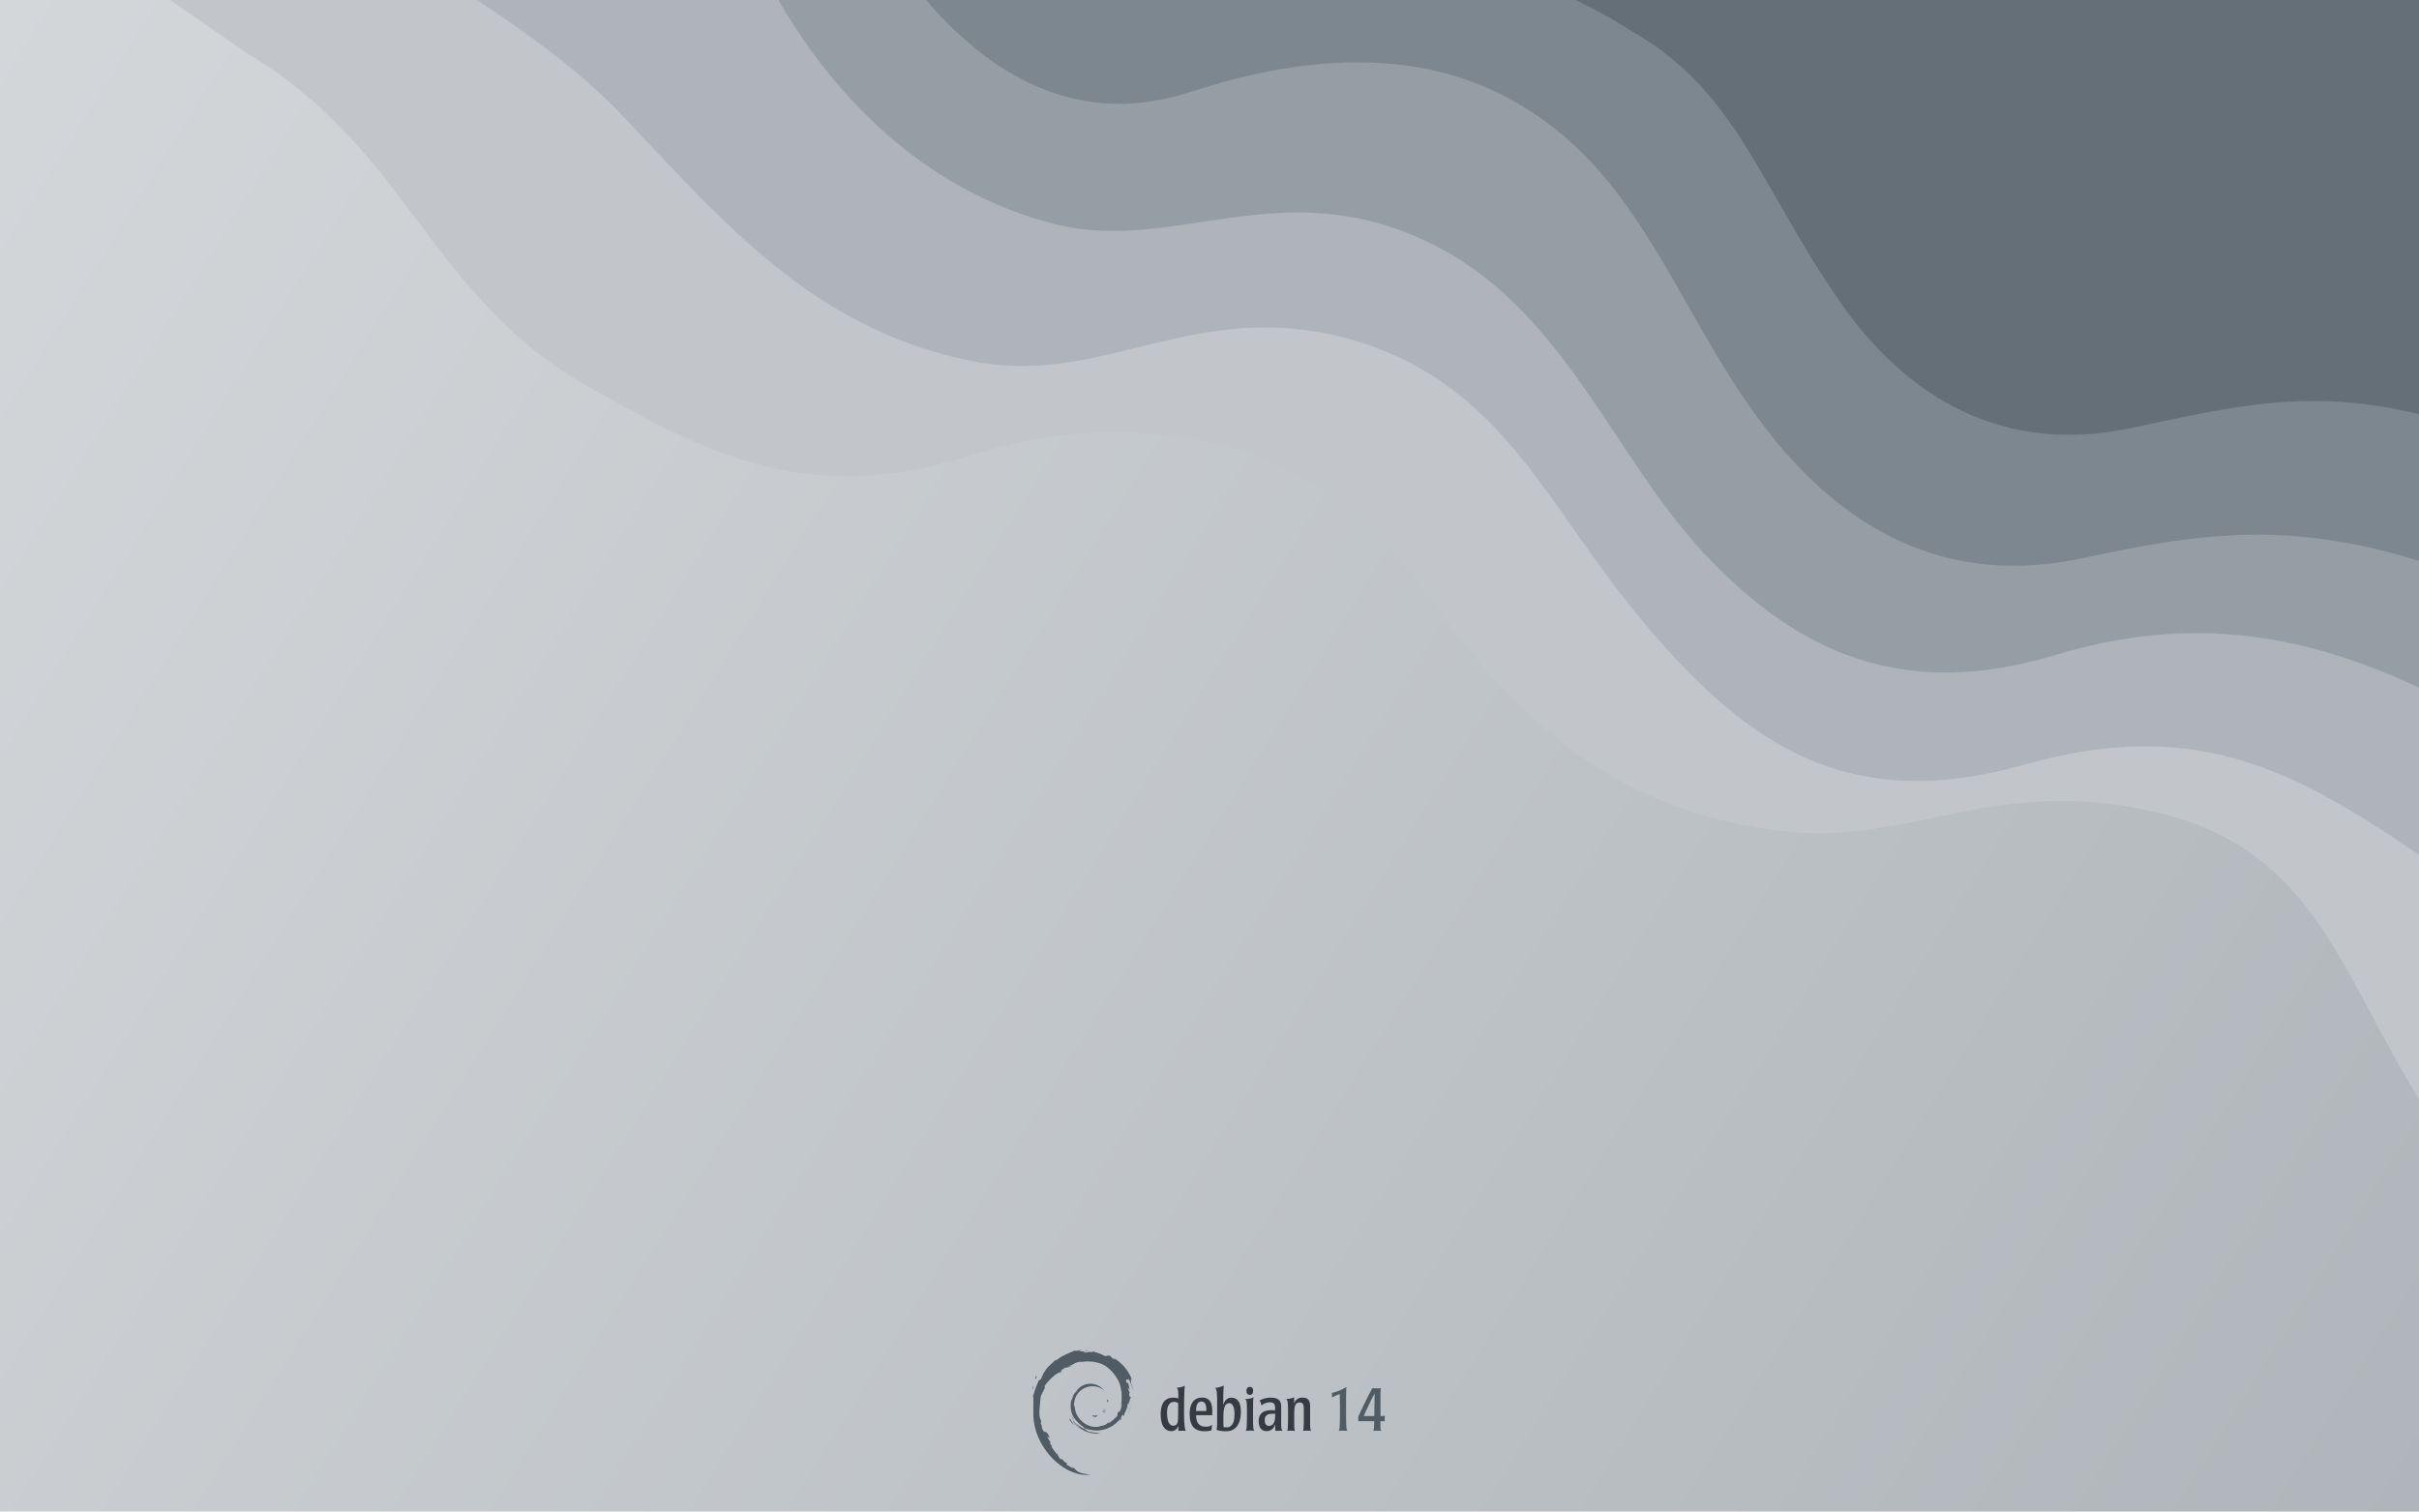
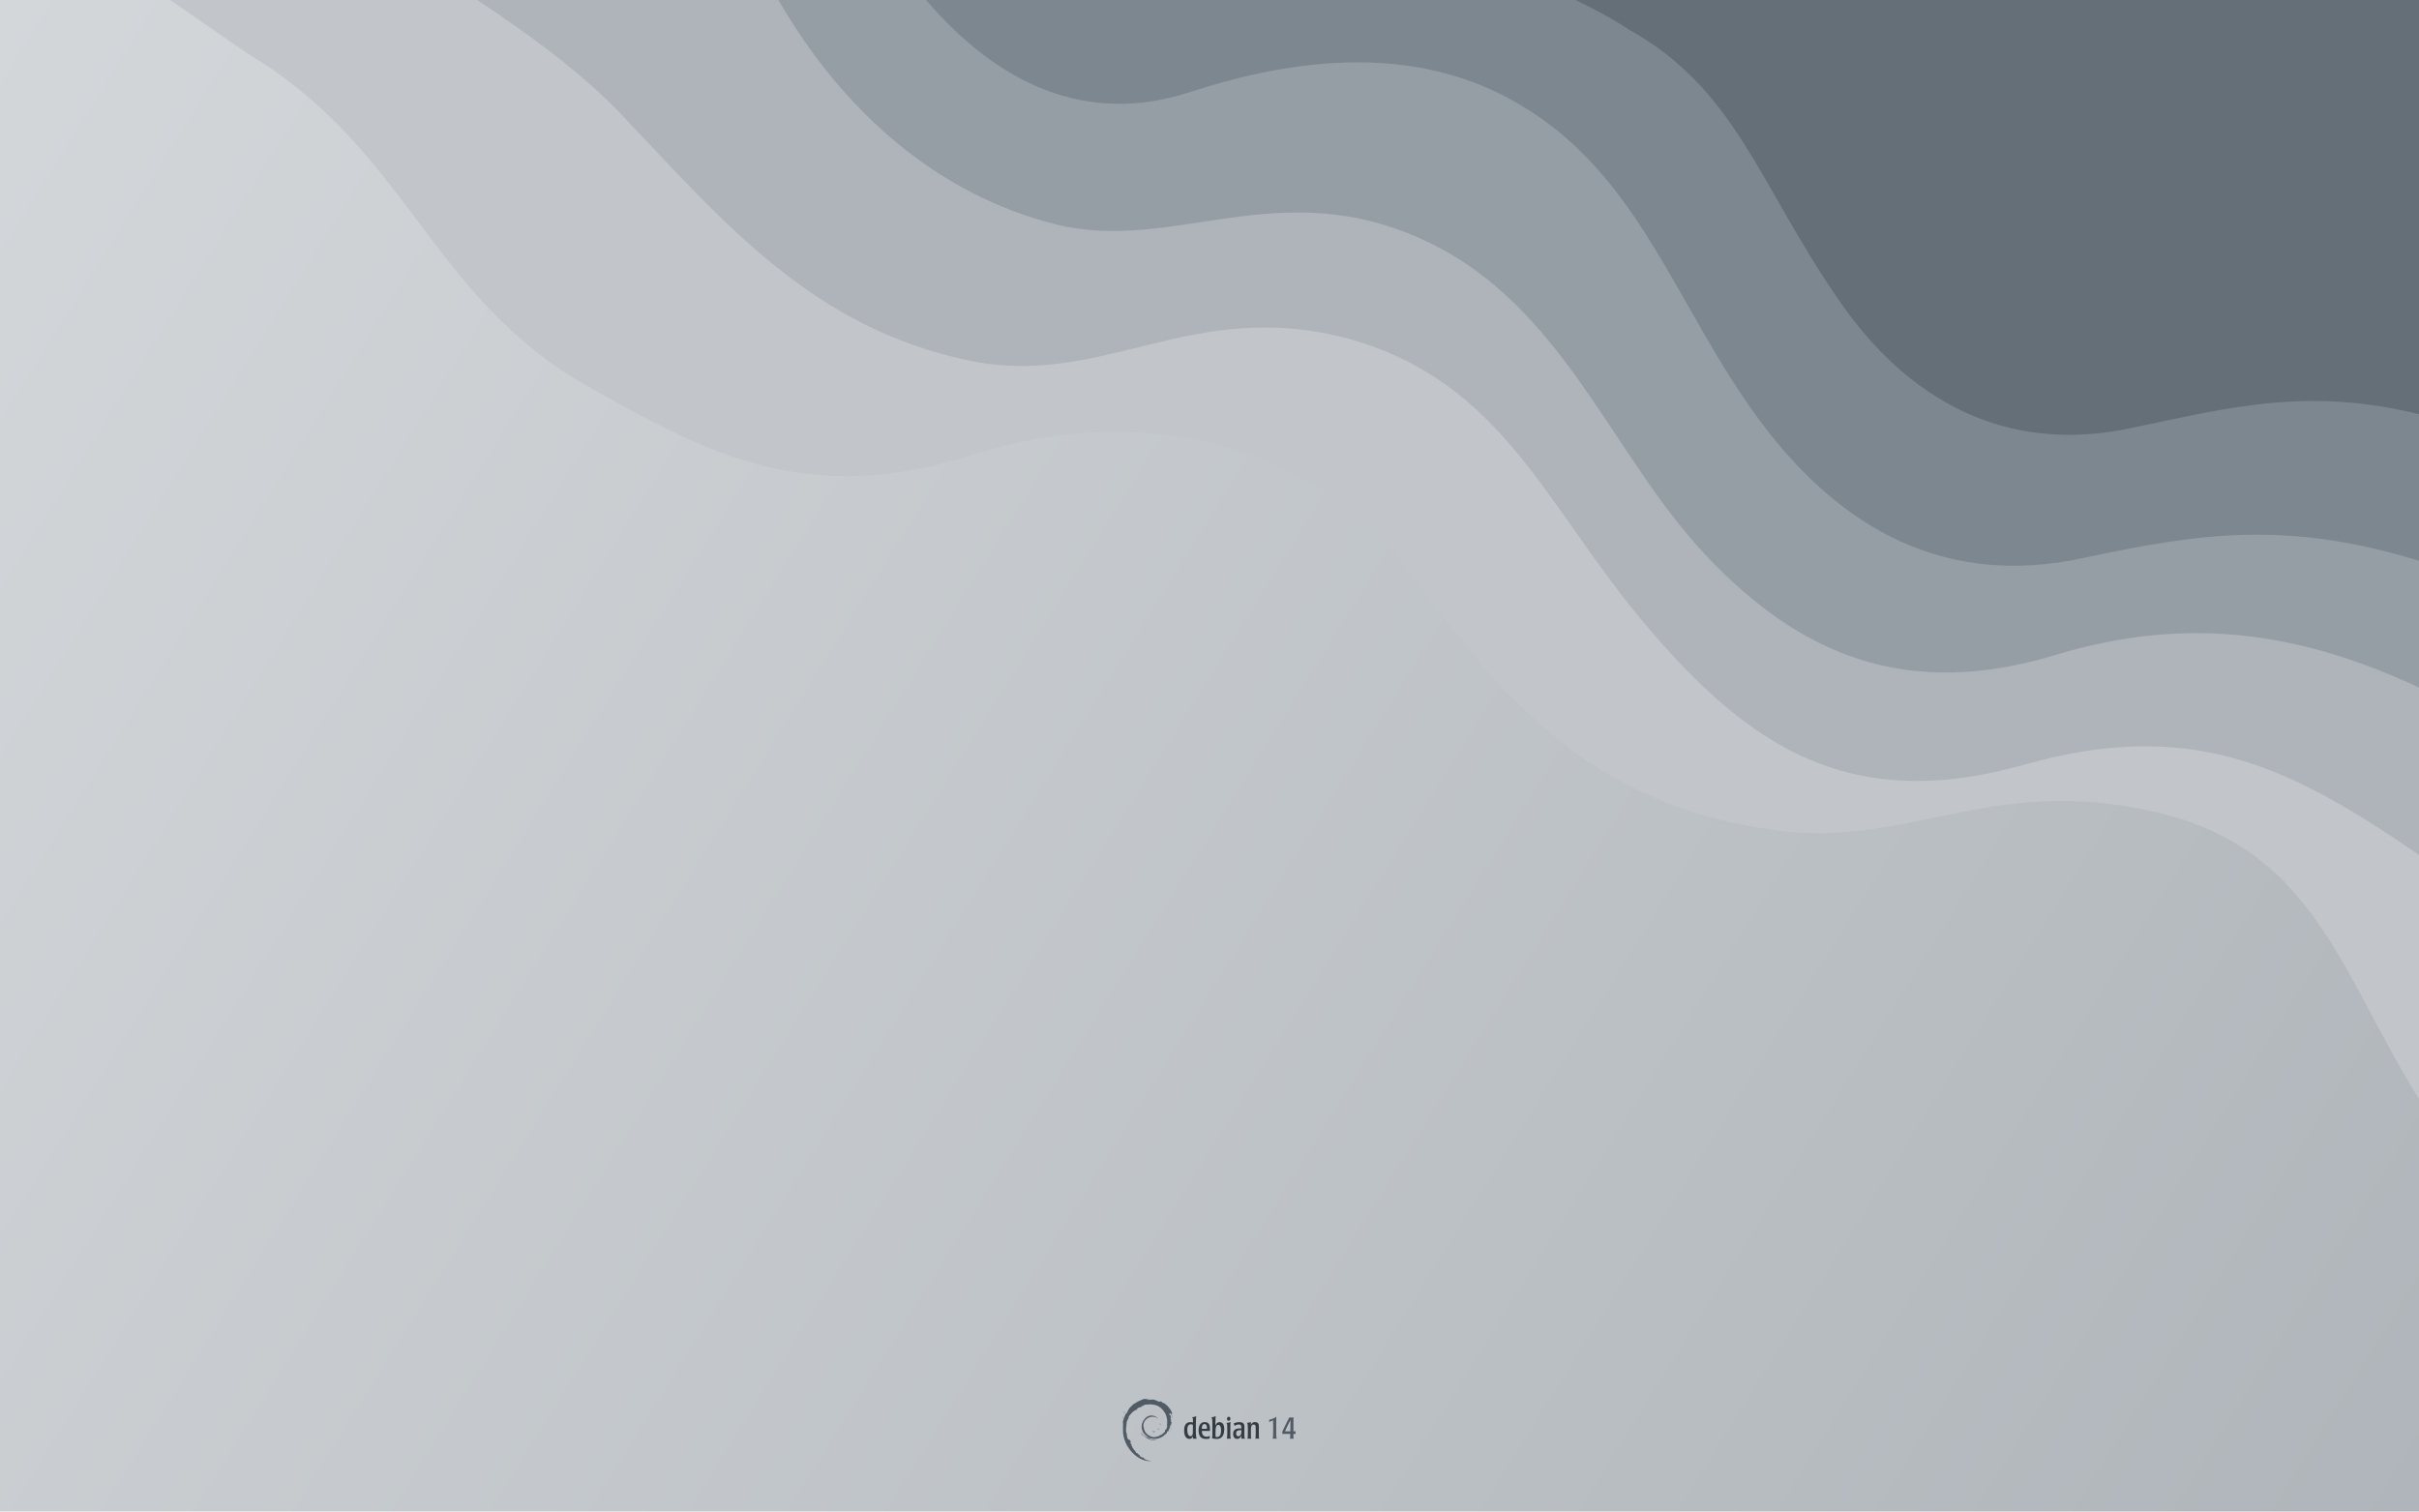
<svg xmlns="http://www.w3.org/2000/svg" width="1920" height="1200" viewBox="0 0 1920 1200" fill="none">
  <defs>
    <linearGradient id="gradient_1" gradientUnits="userSpaceOnUse" x1="0" y1="0" x2="1920" y2="1200">
      <stop offset="0" stop-color="#D4D7DA" />
      <stop offset="1" stop-color="#AFB5BA" />
    </linearGradient>
    <clipPath id="clip_path_2">
      <rect width="1920" height="1200" />
    </clipPath>
  </defs>
  <g clip-path="url(#clip_path_2)">
    <rect width="1920" height="1200" fill="url(#gradient_1)" fill-rule="evenodd" />
    <g transform="translate(135 0)">
      <g transform="matrix(-1 0 -0 -1 1800 895.313)">
        <path d="M0 0C75 107.813 89.062 220.313 225 250.781C356.25 281.25 421.875 220.313 529.688 236.719C679.688 257.813 750 351.563 815.625 440.625C890.625 543.75 1031.25 576.563 1162.5 534.375C1293.75 492.188 1373.44 534.375 1471.88 590.625C1593.75 660.938 1612.5 778.125 1739.06 853.125C1739.06 853.125 1800 895.313 1800 895.313C1800 895.313 0 895.313 0 895.313C0 895.313 0 0 0 0Z" fill="#C2C6CA" />
        <path d="M0 0C107.813 75 187.5 121.875 328.125 82.031C468.75 42.188 548.438 98.438 628.125 192.188C707.813 285.937 740.625 384.375 862.5 419.531C989.063 454.688 1059.38 379.688 1167.19 403.125C1289.06 428.906 1359.38 510.938 1439.06 595.312C1471.88 630.469 1514.06 660.937 1556.25 689.062C1556.25 689.062 0 689.062 0 689.062C0 689.062 0 0 0 0Z" fill="#AEB4B9" transform="translate(0 206.25)" />
        <path d="M0 0C103.125 51.562 196.875 65.625 304.688 32.812C421.875 -2.344 506.25 32.812 581.25 112.5C656.25 192.188 693.75 309.375 801.563 360.938C918.75 417.188 1003.13 351.563 1096.88 375C1190.63 398.438 1265.63 464.063 1317.19 553.125C1317.19 553.125 0 553.125 0 553.125C0 553.125 0 0 0 0Z" fill="#969EA5" transform="translate(0 342.188)" />
        <path d="M0 0C112.5 37.5 182.813 28.125 281.25 7.031C389.063 -16.406 473.438 28.125 539.063 117.188C604.688 206.25 632.813 309.375 726.563 365.625C810.938 417.188 909.375 403.125 989.063 377.344C1073.44 349.219 1143.75 384.375 1200 450C1200 450 0 450 0 450C0 450 0 0 0 0Z" fill="#7D878F" transform="translate(0 445.313)" />
        <path d="M0 12.407C98.438 40.532 164.063 21.782 243.75 5.375C342.188 -15.718 421.875 26.469 478.125 110.844C539.063 199.907 557.813 274.907 642.188 321.782C656.25 331.157 670.313 338.188 684.375 345.219C684.375 345.219 0 345.219 0 345.219C0 345.219 0 12.407 0 12.407Z" fill="#646F78" transform="translate(0 550.093)" />
      </g>
    </g>
-     <g transform="translate(819.341 1071)">
-       <g transform="translate(100.318 21.5)">
-         <path d="M1.584 30.144Q1.584 28.08 1.944 25.776Q2.304 23.472 3.36 21.528Q4.416 19.584 6.384 18.336Q8.352 17.088 11.568 17.088Q13.056 17.088 13.992 17.28Q14.928 17.472 15.6 17.712Q15.6 15.36 15.576 13.92Q15.552 12.48 15.432 11.616Q15.312 10.752 15.048 10.272Q14.784 9.792 14.304 9.264Q16.752 9.024 18.12 8.64Q19.488 8.256 20.784 7.632Q20.544 9.024 20.424 11.832Q20.304 14.64 20.232 18Q20.16 21.36 20.16 24.816Q20.16 28.272 20.16 31.008Q20.16 36.624 20.544 39.48Q20.928 42.336 21.504 43.488Q21.168 43.44 20.88 43.416C20.688 43.4 20.496 43.392 20.304 43.392Q20.016 43.344 19.68 43.344Q19.344 43.344 18.96 43.344Q17.856 43.344 17.088 43.392Q16.32 43.44 15.648 43.488L15.552 39.216Q14.928 41.376 13.512 42.528Q12.096 43.68 9.84 43.68Q9.552 43.68 8.856 43.608Q8.16 43.536 7.248 43.176Q6.336 42.816 5.328 42Q4.32 41.184 3.48 39.672Q2.64 38.16 2.112 35.856Q1.584 33.552 1.584 30.144ZM15.456 21.36Q14.928 21.072 14.184 20.784Q13.44 20.496 12.192 20.496Q10.176 20.496 9.048 21.528Q7.92 22.56 7.368 24Q6.816 25.44 6.72 26.904Q6.624 28.368 6.624 29.232Q6.624 29.76 6.672 30.912Q6.72 32.064 6.96 33.552Q7.056 34.224 7.32 35.208Q7.584 36.192 8.088 37.128Q8.592 38.064 9.456 38.736Q10.32 39.408 11.664 39.408Q12.96 39.408 13.68 38.832Q14.4 38.256 14.76 37.44Q15.12 36.624 15.216 35.76Q15.312 34.896 15.36 34.272Q15.36 33.792 15.384 32.856Q15.408 31.92 15.432 30.84Q15.456 29.76 15.456 28.632Q15.456 27.504 15.456 26.592Q15.456 25.68 15.48 25.08Q15.504 24.48 15.504 24.48L15.456 21.36ZM42.48 31.008L29.712 31.008Q29.712 31.584 29.76 32.496Q29.808 33.408 30.024 34.44Q30.24 35.472 30.696 36.48Q31.152 37.488 31.992 38.328Q32.832 39.168 34.128 39.672Q35.424 40.176 37.296 40.176Q39.456 40.176 40.584 39.696Q41.712 39.216 42.48 38.736Q42.24 39.84 42.096 40.8Q41.952 41.76 42 43.056Q41.328 43.248 40.032 43.512Q38.736 43.776 36.288 43.776Q33.552 43.776 31.368 43.032Q29.184 42.288 27.672 40.656Q26.16 39.024 25.368 36.432Q24.576 33.84 24.576 30.192Q24.576 29.616 24.624 28.416Q24.672 27.216 24.936 25.752Q25.2 24.288 25.8 22.752Q26.4 21.216 27.48 19.944Q28.56 18.672 30.24 17.856Q31.92 17.04 34.368 17.04Q37.008 17.04 38.64 18Q40.272 18.96 41.136 20.52Q42 22.08 42.288 24.072Q42.576 26.064 42.576 28.176L42.48 31.008ZM37.824 27.696Q37.872 26.4 37.776 25.08Q37.68 23.76 37.296 22.656Q36.912 21.552 36.096 20.856Q35.28 20.16 33.888 20.16Q32.592 20.16 31.776 20.784Q30.96 21.408 30.48 22.44Q30 23.472 29.808 24.84Q29.616 26.208 29.616 27.696L37.824 27.696ZM46.416 23.664Q46.416 19.776 46.392 17.184Q46.368 14.592 46.176 12.96Q45.984 11.328 45.624 10.512Q45.264 9.696 44.544 9.408Q45.312 9.36 46.08 9.24Q46.848 9.12 47.688 8.928Q48.528 8.736 49.512 8.4Q50.496 8.064 51.648 7.536Q51.504 9.168 51.408 11.424Q51.312 13.68 51.288 15.936Q51.264 18.192 51.24 20.088Q51.216 21.984 51.216 22.896Q51.504 22.176 51.912 21.168Q52.32 20.16 53.088 19.248Q53.856 18.336 55.008 17.712Q56.16 17.088 57.888 17.088Q59.616 17.088 61.152 17.952Q62.688 18.816 63.696 20.496Q64.224 21.408 64.536 22.512Q64.848 23.616 65.016 24.72Q65.184 25.824 65.232 26.808Q65.28 27.792 65.28 28.416Q65.28 30.576 64.872 33.12Q64.464 35.664 63.408 37.776Q62.304 40.032 60.84 41.256Q59.376 42.48 57.912 43.032Q56.448 43.584 55.176 43.68Q53.904 43.776 53.184 43.776Q48.912 43.776 45.84 42.576Q46.272 41.424 46.344 39.792Q46.416 38.16 46.416 35.472L46.416 23.664ZM60.192 30.24Q60.192 28.848 60.024 27.288Q59.856 25.728 59.376 24.432Q58.896 23.136 58.032 22.296Q57.168 21.456 55.824 21.456Q55.68 21.456 55.224 21.528Q54.768 21.6 54.192 21.912Q53.616 22.224 53.064 22.92Q52.512 23.616 52.128 24.912Q51.888 25.728 51.624 27.432Q51.36 29.136 51.36 32.256Q51.36 34.848 51.36 36.984Q51.36 39.12 51.456 40.416Q51.936 40.512 52.584 40.608Q53.232 40.704 53.808 40.704Q55.872 40.704 57.144 39.696Q58.416 38.688 59.088 37.152Q59.76 35.616 59.976 33.768Q60.192 31.92 60.192 30.24ZM74.928 23.184Q74.88 27.312 74.88 30.288Q74.88 33.264 74.88 35.352Q74.88 37.44 74.952 38.808Q75.024 40.176 75.12 41.04Q75.216 41.904 75.384 42.456Q75.552 43.008 75.84 43.488C75.36 43.424 74.912 43.368 74.496 43.32Q73.872 43.248 72.816 43.248Q71.664 43.248 70.8 43.32C70.224 43.368 69.664 43.424 69.12 43.488Q69.312 43.152 69.432 42.84Q69.552 42.528 69.648 42.072Q69.744 41.616 69.816 40.896Q69.888 40.176 69.936 39.024Q69.984 37.968 70.008 36.384Q70.032 34.8 70.056 32.976Q70.08 31.152 70.08 29.28Q70.08 27.408 70.056 25.752Q70.032 24.096 69.984 22.824Q69.936 21.552 69.84 20.928Q69.744 20.256 69.624 19.824Q69.504 19.392 69.336 19.128Q69.168 18.864 68.952 18.696Q68.736 18.528 68.496 18.336Q69.984 18.192 70.968 18.048Q71.952 17.904 72.72 17.736Q73.488 17.568 74.088 17.352Q74.688 17.136 75.36 16.8Q75.216 17.616 75.12 18.24Q75.024 18.864 75 19.56Q74.976 20.256 74.952 21.12Q74.928 21.984 74.928 23.184ZM74.976 11.616Q75.024 12.912 74.472 13.896Q73.92 14.88 72.336 14.88Q71.04 14.88 70.344 14.04Q69.648 13.2 69.648 11.808Q69.648 11.328 69.744 10.752Q69.84 10.176 70.152 9.672Q70.464 9.168 70.992 8.856Q71.52 8.544 72.384 8.544Q73.2 8.544 73.704 8.832Q74.208 9.12 74.496 9.552Q74.784 9.984 74.88 10.536Q74.976 11.088 74.976 11.616ZM79.344 35.808Q79.344 33.408 80.064 31.728Q80.784 30.048 82.128 29.016Q83.472 27.984 85.32 27.504Q87.168 27.024 89.472 27.024Q90.432 27.024 91.104 27.072Q91.776 27.12 92.448 27.168Q92.448 25.776 92.376 24.6Q92.304 23.424 91.944 22.584Q91.584 21.744 90.768 21.264Q89.952 20.784 88.464 20.784Q86.592 20.784 84.816 21.408Q83.04 22.032 81.648 23.28Q81.312 21.744 80.952 20.904Q80.592 20.064 80.16 19.248Q80.688 18.96 81.48 18.6Q82.272 18.24 83.376 17.904Q84.48 17.568 85.896 17.328Q87.312 17.088 89.088 17.088Q91.776 17.088 93.384 17.712Q94.992 18.336 95.856 19.344Q96.72 20.352 96.984 21.672Q97.248 22.992 97.248 24.336L97.2 34.128Q97.2 36.048 97.2 37.488Q97.2 38.928 97.296 40.32Q97.392 41.712 97.632 42.288Q97.872 42.864 98.256 43.488Q97.632 43.44 97.056 43.392Q96.48 43.344 95.856 43.344Q94.752 43.344 94.056 43.392Q93.36 43.44 92.688 43.488Q92.592 42.24 92.544 41.112Q92.496 39.984 92.544 38.4Q92.208 39.168 91.728 40.08Q91.248 40.992 90.456 41.784Q89.664 42.576 88.512 43.128Q87.36 43.68 85.728 43.68Q85.44 43.68 84.648 43.608Q83.856 43.536 82.944 43.152Q80.928 42.192 80.136 40.128Q79.344 38.064 79.344 35.808ZM90 29.904Q89.328 29.904 88.32 30.025Q87.312 30.145 86.376 30.628Q85.44 31.11 84.792 32.099Q84.144 33.088 84.144 34.776Q84.144 35.645 84.288 36.513Q84.432 37.382 84.816 38.057Q85.2 38.732 85.872 39.142Q86.544 39.552 87.648 39.552Q88.608 39.552 89.712 38.973Q90.816 38.394 91.584 36.754Q92.208 35.5 92.328 33.859Q92.448 32.219 92.544 29.904L90 29.904ZM120.192 38.736Q120.24 39.984 120.312 41.208Q120.384 42.432 120.912 43.488Q120.528 43.44 120.168 43.416C119.928 43.4 119.68 43.376 119.424 43.344Q119.04 43.296 118.512 43.272Q117.984 43.248 117.264 43.248Q116.4 43.248 115.824 43.32C115.44 43.368 115.024 43.424 114.576 43.488Q114.72 43.009 114.792 42.721Q114.864 42.434 114.96 41.812Q115.008 41.38 115.056 40.566Q115.104 39.752 115.128 38.842Q115.152 37.932 115.176 37.07Q115.2 36.208 115.2 35.728L115.2 30.556Q115.2 29.693 115.2 28.712Q115.2 27.73 115.176 26.796Q115.152 25.861 115.128 25.095Q115.104 24.328 115.056 23.897Q115.008 23.61 114.912 23.083Q114.816 22.556 114.504 22.077Q114.192 21.599 113.592 21.239Q112.992 20.88 111.936 20.88Q110.928 20.88 110.208 21.215Q109.488 21.55 109.032 22.077Q108.576 22.604 108.336 23.251Q108.096 23.897 107.952 24.52Q107.808 25.143 107.736 25.886Q107.664 26.628 107.616 27.777Q107.568 28.927 107.568 30.699Q107.568 32.471 107.568 35.106Q107.568 37.405 107.592 38.77Q107.616 40.135 107.664 40.973Q107.712 41.812 107.808 42.339Q107.904 42.865 108.096 43.488C107.68 43.424 107.216 43.376 106.704 43.344Q105.936 43.296 104.832 43.296Q103.968 43.296 103.32 43.344C102.888 43.376 102.432 43.424 101.952 43.488Q102.096 43.2 102.192 42.936Q102.288 42.673 102.36 42.289Q102.432 41.905 102.48 41.281Q102.528 40.657 102.576 39.65Q102.576 38.978 102.624 37.563Q102.672 36.148 102.696 34.325Q102.72 32.502 102.72 30.487Q102.72 28.472 102.696 26.601Q102.672 24.73 102.6 23.243Q102.528 21.756 102.432 20.989Q102.336 20.269 102.216 19.813Q102.096 19.358 101.928 19.07Q101.76 18.782 101.568 18.59Q101.376 18.398 101.184 18.206Q102.624 18.157 103.632 17.988Q104.64 17.819 105.36 17.625Q106.08 17.431 106.584 17.212Q107.088 16.994 107.52 16.752L107.52 21.84Q107.712 21.264 108.096 20.448Q108.48 19.632 109.224 18.888Q109.968 18.144 111.12 17.592Q112.272 17.04 114.096 17.04Q116.352 17.04 117.576 17.76Q118.8 18.48 119.376 19.584Q119.952 20.688 120.072 21.96Q120.192 23.232 120.192 24.288L120.192 38.736Z" fill="#343B42" />
-         <path d="M15.744 28.944Q15.744 30.72 15.744 32.136Q15.744 33.552 15.768 34.752Q15.792 35.952 15.816 36.96Q15.84 37.968 15.888 38.88Q15.936 40.032 16.008 40.752Q16.08 41.472 16.2 41.976Q16.32 42.48 16.464 42.792Q16.608 43.104 16.752 43.44Q15.792 43.344 14.856 43.32Q13.92 43.296 13.008 43.296Q11.952 43.296 11.352 43.32Q10.752 43.344 9.936 43.44Q10.128 43.008 10.248 42.6Q10.368 42.192 10.464 41.736Q10.56 41.28 10.608 40.632Q10.656 39.984 10.704 39.024Q10.752 38.304 10.776 37.464Q10.8 36.624 10.824 35.472Q10.848 34.32 10.872 32.76Q10.896 31.2 10.896 29.088L10.896 23.52Q10.848 20.832 10.824 19.224Q10.8 17.616 10.776 16.68Q10.752 15.744 10.728 15.24Q10.704 14.736 10.656 14.208Q9.072 14.832 7.536 15.504Q6 16.176 4.464 16.992Q4.512 16.608 4.536 16.224Q4.56 15.84 4.608 15.456Q4.608 14.784 4.56 14.328Q4.512 13.872 4.464 13.344Q5.376 13.152 6.744 12.768Q8.112 12.384 9.672 11.808Q11.232 11.232 12.888 10.416Q14.544 9.6 15.984 8.592Q15.888 9.984 15.864 11.232Q15.84 12.48 15.792 14.016Q15.744 15.552 15.744 17.52Q15.744 19.488 15.744 22.272L15.744 28.944ZM43.056 31.728Q43.92 31.728 44.808 31.666Q45.696 31.604 46.512 31.44Q46.368 32.88 46.368 33.936Q46.368 34.608 46.392 34.992Q46.416 35.376 46.512 35.904Q45.504 35.808 44.736 35.808Q43.968 35.808 43.008 35.808L43.008 40.512Q43.008 41.328 43.152 42.12Q43.296 42.912 43.68 43.488C43.2 43.424 42.728 43.376 42.264 43.344Q41.568 43.296 40.368 43.296Q39.36 43.296 38.688 43.344C38.24 43.376 37.792 43.424 37.344 43.488Q37.872 42.336 37.968 40.536Q38.064 38.736 38.064 35.808L25.44 35.808L25.44 32.208Q25.872 31.2 26.688 29.448Q27.504 27.696 28.512 25.56Q29.52 23.424 30.648 21.096Q31.776 18.768 32.88 16.608Q33.984 14.448 34.968 12.6Q35.952 10.752 36.624 9.552Q37.008 9.6 37.368 9.624Q37.728 9.648 38.16 9.696Q38.64 9.696 39.216 9.72Q39.792 9.744 40.512 9.744Q41.568 9.744 42.144 9.696Q42.72 9.648 43.44 9.552Q43.296 10.223 43.176 11.013Q43.056 11.803 43.056 13.384L43.056 31.728ZM38.16 31.68Q38.208 27.228 38.256 24.451Q38.304 21.675 38.328 19.927Q38.352 18.18 38.376 17.175Q38.4 16.169 38.4 15.355L38.4 13.776Q37.44 15.499 36.12 18.084Q34.8 20.669 33.552 23.326Q32.304 25.983 31.248 28.257Q30.192 30.531 29.76 31.68L38.16 31.68Z" fill="#505B64" transform="translate(133 0)" />
+     <g transform="translate(890.921 1110)">
+       <g transform="translate(48.159 10.5)">
+         <path d="M0.792 15.072Q0.792 14.04 0.972 12.888Q1.152 11.736 1.68 10.764Q2.208 9.792 3.192 9.168Q4.176 8.544 5.784 8.544Q6.528 8.544 6.996 8.64Q7.464 8.736 7.8 8.856Q7.8 7.68 7.788 6.96Q7.776 6.24 7.716 5.808Q7.656 5.376 7.524 5.136Q7.392 4.896 7.152 4.632Q8.376 4.512 9.06 4.32Q9.744 4.128 10.392 3.816Q10.272 4.512 10.212 5.916Q10.152 7.32 10.116 9Q10.08 10.68 10.08 12.408Q10.08 14.136 10.08 15.504Q10.08 18.312 10.272 19.74Q10.464 21.168 10.752 21.744Q10.584 21.72 10.44 21.708C10.344 21.7 10.248 21.696 10.152 21.696Q10.008 21.672 9.84 21.672Q9.672 21.672 9.48 21.672Q8.928 21.672 8.544 21.696Q8.16 21.72 7.824 21.744L7.776 19.608Q7.464 20.688 6.756 21.264Q6.048 21.84 4.92 21.84Q4.776 21.84 4.428 21.804Q4.08 21.768 3.624 21.588Q3.168 21.408 2.664 21Q2.16 20.592 1.74 19.836Q1.32 19.08 1.056 17.928Q0.792 16.776 0.792 15.072ZM7.728 10.68Q7.464 10.536 7.092 10.392Q6.72 10.248 6.096 10.248Q5.088 10.248 4.524 10.764Q3.96 11.28 3.684 12Q3.408 12.72 3.36 13.452Q3.312 14.184 3.312 14.616Q3.312 14.88 3.336 15.456Q3.36 16.032 3.48 16.776Q3.528 17.112 3.66 17.604Q3.792 18.096 4.044 18.564Q4.296 19.032 4.728 19.368Q5.16 19.704 5.832 19.704Q6.48 19.704 6.84 19.416Q7.2 19.128 7.38 18.72Q7.56 18.312 7.608 17.88Q7.656 17.448 7.68 17.136Q7.68 16.896 7.692 16.428Q7.704 15.96 7.716 15.42Q7.728 14.88 7.728 14.316Q7.728 13.752 7.728 13.296Q7.728 12.84 7.74 12.54Q7.752 12.24 7.752 12.24L7.728 10.68ZM21.24 15.504L14.856 15.504Q14.856 15.792 14.88 16.248Q14.904 16.704 15.012 17.22Q15.12 17.736 15.348 18.24Q15.576 18.744 15.996 19.164Q16.416 19.584 17.064 19.836Q17.712 20.088 18.648 20.088Q19.728 20.088 20.292 19.848Q20.856 19.608 21.24 19.368Q21.12 19.92 21.048 20.4Q20.976 20.88 21 21.528Q20.664 21.624 20.016 21.756Q19.368 21.888 18.144 21.888Q16.776 21.888 15.684 21.516Q14.592 21.144 13.836 20.328Q13.08 19.512 12.684 18.216Q12.288 16.92 12.288 15.096Q12.288 14.808 12.312 14.208Q12.336 13.608 12.468 12.876Q12.6 12.144 12.9 11.376Q13.2 10.608 13.74 9.972Q14.28 9.336 15.12 8.928Q15.96 8.52 17.184 8.52Q18.504 8.52 19.32 9Q20.136 9.48 20.568 10.26Q21 11.04 21.144 12.036Q21.288 13.032 21.288 14.088L21.24 15.504ZM18.912 13.848Q18.936 13.2 18.888 12.54Q18.84 11.88 18.648 11.328Q18.456 10.776 18.048 10.428Q17.64 10.08 16.944 10.08Q16.296 10.08 15.888 10.392Q15.48 10.704 15.24 11.22Q15 11.736 14.904 12.42Q14.808 13.104 14.808 13.848L18.912 13.848ZM23.208 11.832Q23.208 9.888 23.196 8.592Q23.184 7.296 23.088 6.48Q22.992 5.664 22.812 5.256Q22.632 4.848 22.272 4.704Q22.656 4.68 23.04 4.62Q23.424 4.56 23.844 4.464Q24.264 4.368 24.756 4.2Q25.248 4.032 25.824 3.768Q25.752 4.584 25.704 5.712Q25.656 6.84 25.644 7.968Q25.632 9.096 25.62 10.044Q25.608 10.992 25.608 11.448Q25.752 11.088 25.956 10.584Q26.16 10.08 26.544 9.624Q26.928 9.168 27.504 8.856Q28.08 8.544 28.944 8.544Q29.808 8.544 30.576 8.976Q31.344 9.408 31.848 10.248Q32.112 10.704 32.268 11.256Q32.424 11.808 32.508 12.36Q32.592 12.912 32.616 13.404Q32.64 13.896 32.64 14.208Q32.64 15.288 32.436 16.56Q32.232 17.832 31.704 18.888Q31.152 20.016 30.42 20.628Q29.688 21.24 28.956 21.516Q28.224 21.792 27.588 21.84Q26.952 21.888 26.592 21.888Q24.456 21.888 22.92 21.288Q23.136 20.712 23.172 19.896Q23.208 19.08 23.208 17.736L23.208 11.832ZM30.096 15.12Q30.096 14.424 30.012 13.644Q29.928 12.864 29.688 12.216Q29.448 11.568 29.016 11.148Q28.584 10.728 27.912 10.728Q27.84 10.728 27.612 10.764Q27.384 10.8 27.096 10.956Q26.808 11.112 26.532 11.46Q26.256 11.808 26.064 12.456Q25.944 12.864 25.812 13.716Q25.68 14.568 25.68 16.128Q25.68 17.424 25.68 18.492Q25.68 19.56 25.728 20.208Q25.968 20.256 26.292 20.304Q26.616 20.352 26.904 20.352Q27.936 20.352 28.572 19.848Q29.208 19.344 29.544 18.576Q29.88 17.808 29.988 16.884Q30.096 15.96 30.096 15.12ZM37.464 11.592Q37.44 13.656 37.44 15.144Q37.44 16.632 37.44 17.676Q37.44 18.72 37.476 19.404Q37.512 20.088 37.56 20.52Q37.608 20.952 37.692 21.228Q37.776 21.504 37.92 21.744C37.68 21.712 37.456 21.684 37.248 21.66Q36.936 21.624 36.408 21.624Q35.832 21.624 35.4 21.66C35.112 21.684 34.832 21.712 34.56 21.744Q34.656 21.576 34.716 21.42Q34.776 21.264 34.824 21.036Q34.872 20.808 34.908 20.448Q34.944 20.088 34.968 19.512Q34.992 18.984 35.004 18.192Q35.016 17.4 35.028 16.488Q35.04 15.576 35.04 14.64Q35.04 13.704 35.028 12.876Q35.016 12.048 34.992 11.412Q34.968 10.776 34.92 10.464Q34.872 10.128 34.812 9.912Q34.752 9.696 34.668 9.564Q34.584 9.432 34.476 9.348Q34.368 9.264 34.248 9.168Q34.992 9.096 35.484 9.024Q35.976 8.952 36.36 8.868Q36.744 8.784 37.044 8.676Q37.344 8.568 37.68 8.4Q37.608 8.808 37.56 9.12Q37.512 9.432 37.5 9.78Q37.488 10.128 37.476 10.56Q37.464 10.992 37.464 11.592ZM37.488 5.808Q37.512 6.456 37.236 6.948Q36.96 7.44 36.168 7.44Q35.52 7.44 35.172 7.02Q34.824 6.6 34.824 5.904Q34.824 5.664 34.872 5.376Q34.92 5.088 35.076 4.836Q35.232 4.584 35.496 4.428Q35.76 4.272 36.192 4.272Q36.6 4.272 36.852 4.416Q37.104 4.56 37.248 4.776Q37.392 4.992 37.44 5.268Q37.488 5.544 37.488 5.808ZM39.672 17.904Q39.672 16.704 40.032 15.864Q40.392 15.024 41.064 14.508Q41.736 13.992 42.66 13.752Q43.584 13.512 44.736 13.512Q45.216 13.512 45.552 13.536Q45.888 13.56 46.224 13.584Q46.224 12.888 46.188 12.3Q46.152 11.712 45.972 11.292Q45.792 10.872 45.384 10.632Q44.976 10.392 44.232 10.392Q43.296 10.392 42.408 10.704Q41.52 11.016 40.824 11.64Q40.656 10.872 40.476 10.452Q40.296 10.032 40.08 9.624Q40.344 9.48 40.74 9.3Q41.136 9.12 41.688 8.952Q42.24 8.784 42.948 8.664Q43.656 8.544 44.544 8.544Q45.888 8.544 46.692 8.856Q47.496 9.168 47.928 9.672Q48.36 10.176 48.492 10.836Q48.624 11.496 48.624 12.168L48.6 17.064Q48.6 18.024 48.6 18.744Q48.6 19.464 48.648 20.16Q48.696 20.856 48.816 21.144Q48.936 21.432 49.128 21.744Q48.816 21.72 48.528 21.696Q48.24 21.672 47.928 21.672Q47.376 21.672 47.028 21.696Q46.68 21.72 46.344 21.744Q46.296 21.12 46.272 20.556Q46.248 19.992 46.272 19.2Q46.104 19.584 45.864 20.04Q45.624 20.496 45.228 20.892Q44.832 21.288 44.256 21.564Q43.68 21.84 42.864 21.84Q42.72 21.84 42.324 21.804Q41.928 21.768 41.472 21.576Q40.464 21.096 40.068 20.064Q39.672 19.032 39.672 17.904ZM45 14.952Q44.664 14.952 44.16 15.012Q43.656 15.073 43.188 15.314Q42.72 15.555 42.396 16.049Q42.072 16.544 42.072 17.388Q42.072 17.822 42.144 18.256Q42.216 18.691 42.408 19.028Q42.6 19.366 42.936 19.571Q43.272 19.776 43.824 19.776Q44.304 19.776 44.856 19.486Q45.408 19.197 45.792 18.377Q46.104 17.75 46.164 16.93Q46.224 16.11 46.272 14.952L45 14.952ZM60.096 19.368Q60.12 19.992 60.156 20.604Q60.192 21.216 60.456 21.744Q60.264 21.72 60.084 21.708C59.964 21.7 59.84 21.688 59.712 21.672Q59.52 21.648 59.256 21.636Q58.992 21.624 58.632 21.624Q58.2 21.624 57.912 21.66C57.72 21.684 57.512 21.712 57.288 21.744Q57.36 21.504 57.396 21.361Q57.432 21.217 57.48 20.906Q57.504 20.69 57.528 20.283Q57.552 19.876 57.564 19.421Q57.576 18.966 57.588 18.535Q57.6 18.104 57.6 17.864L57.6 15.278Q57.6 14.847 57.6 14.356Q57.6 13.865 57.588 13.398Q57.576 12.931 57.564 12.547Q57.552 12.164 57.528 11.949Q57.504 11.805 57.456 11.542Q57.408 11.278 57.252 11.039Q57.096 10.799 56.796 10.62Q56.496 10.44 55.968 10.44Q55.464 10.44 55.104 10.608Q54.744 10.775 54.516 11.039Q54.288 11.302 54.168 11.625Q54.048 11.949 53.976 12.26Q53.904 12.572 53.868 12.943Q53.832 13.314 53.808 13.889Q53.784 14.463 53.784 15.35Q53.784 16.236 53.784 17.553Q53.784 18.702 53.796 19.385Q53.808 20.067 53.832 20.487Q53.856 20.906 53.904 21.169Q53.952 21.433 54.048 21.744C53.84 21.712 53.608 21.688 53.352 21.672Q52.968 21.648 52.416 21.648Q51.984 21.648 51.66 21.672C51.444 21.688 51.216 21.712 50.976 21.744Q51.048 21.6 51.096 21.468Q51.144 21.336 51.18 21.144Q51.216 20.952 51.24 20.641Q51.264 20.329 51.288 19.825Q51.288 19.489 51.312 18.782Q51.336 18.074 51.348 17.163Q51.36 16.251 51.36 15.244Q51.36 14.236 51.348 13.301Q51.336 12.365 51.3 11.622Q51.264 10.878 51.216 10.494Q51.168 10.134 51.108 9.907Q51.048 9.679 50.964 9.535Q50.88 9.391 50.784 9.295Q50.688 9.199 50.592 9.103Q51.312 9.079 51.816 8.994Q52.32 8.909 52.68 8.812Q53.04 8.715 53.292 8.606Q53.544 8.497 53.76 8.376L53.76 10.92Q53.856 10.632 54.048 10.224Q54.24 9.816 54.612 9.444Q54.984 9.072 55.56 8.796Q56.136 8.52 57.048 8.52Q58.176 8.52 58.788 8.88Q59.4 9.24 59.688 9.792Q59.976 10.344 60.036 10.98Q60.096 11.616 60.096 12.144L60.096 19.368Z" fill="#343B42" />
+         <path d="M7.872 14.472Q7.872 15.36 7.872 16.068Q7.872 16.776 7.884 17.376Q7.896 17.976 7.908 18.48Q7.92 18.984 7.944 19.44Q7.968 20.016 8.004 20.376Q8.04 20.736 8.1 20.988Q8.16 21.24 8.232 21.396Q8.304 21.552 8.376 21.72Q7.896 21.672 7.428 21.66Q6.96 21.648 6.504 21.648Q5.976 21.648 5.676 21.66Q5.376 21.672 4.968 21.72Q5.064 21.504 5.124 21.3Q5.184 21.096 5.232 20.868Q5.28 20.64 5.304 20.316Q5.328 19.992 5.352 19.512Q5.376 19.152 5.388 18.732Q5.4 18.312 5.412 17.736Q5.424 17.16 5.436 16.38Q5.448 15.6 5.448 14.544L5.448 11.76Q5.424 10.416 5.412 9.612Q5.4 8.808 5.388 8.34Q5.376 7.872 5.364 7.62Q5.352 7.368 5.328 7.104Q4.536 7.416 3.768 7.752Q3 8.088 2.232 8.496Q2.256 8.304 2.268 8.112Q2.28 7.92 2.304 7.728Q2.304 7.392 2.28 7.164Q2.256 6.936 2.232 6.672Q2.688 6.576 3.372 6.384Q4.056 6.192 4.836 5.904Q5.616 5.616 6.444 5.208Q7.272 4.8 7.992 4.296Q7.944 4.992 7.932 5.616Q7.92 6.24 7.896 7.008Q7.872 7.776 7.872 8.76Q7.872 9.744 7.872 11.136L7.872 14.472ZM21.528 15.864Q21.96 15.864 22.404 15.833Q22.848 15.802 23.256 15.72Q23.184 16.44 23.184 16.968Q23.184 17.304 23.196 17.496Q23.208 17.688 23.256 17.952Q22.752 17.904 22.368 17.904Q21.984 17.904 21.504 17.904L21.504 20.256Q21.504 20.664 21.576 21.06Q21.648 21.456 21.84 21.744C21.6 21.712 21.364 21.688 21.132 21.672Q20.784 21.648 20.184 21.648Q19.68 21.648 19.344 21.672C19.12 21.688 18.896 21.712 18.672 21.744Q18.936 21.168 18.984 20.268Q19.032 19.368 19.032 17.904L12.72 17.904L12.72 16.104Q12.936 15.6 13.344 14.724Q13.752 13.848 14.256 12.78Q14.76 11.712 15.324 10.548Q15.888 9.384 16.44 8.304Q16.992 7.224 17.484 6.3Q17.976 5.376 18.312 4.776Q18.504 4.8 18.684 4.812Q18.864 4.824 19.08 4.848Q19.32 4.848 19.608 4.86Q19.896 4.872 20.256 4.872Q20.784 4.872 21.072 4.848Q21.36 4.824 21.72 4.776Q21.648 5.111 21.588 5.506Q21.528 5.902 21.528 6.692L21.528 15.864ZM19.08 15.84Q19.104 13.614 19.128 12.226Q19.152 10.838 19.164 9.964Q19.176 9.09 19.188 8.587Q19.2 8.085 19.2 7.678L19.2 6.888Q18.72 7.75 18.06 9.042Q17.4 10.335 16.776 11.663Q16.152 12.992 15.624 14.129Q15.096 15.265 14.88 15.84L19.08 15.84Z" fill="#505B64" transform="translate(66 0)" />
      </g>
      <g>
-         <path d="M6.266 51.542C4.616 51.559 6.599 52.392 8.765 52.725C9.354 52.258 9.893 51.792 10.382 51.325C9.032 51.658 7.649 51.658 6.282 51.542C6.282 51.542 6.266 51.542 6.266 51.542ZM15.164 49.325C16.157 48.034 16.831 46.527 17.13 44.926C16.897 46.026 16.297 46.975 15.747 47.975C12.648 49.925 15.464 46.809 15.747 45.642C12.415 49.825 15.281 48.142 15.164 49.325C15.164 49.325 15.164 49.325 15.164 49.325ZM18.447 40.776C18.647 37.794 17.864 38.744 17.597 39.877C17.914 40.043 18.147 41.993 18.447 40.776C18.447 40.776 18.447 40.776 18.447 40.776ZM0 0C0.883 0.167 1.9 0.283 1.766 0.5C2.733 0.283 2.933 0.083 0 0C0 0 0 0 0 0ZM1.766 0.5C1.766 0.5 1.133 0.633 1.133 0.633L1.716 0.583C1.716 0.583 1.766 0.5 1.766 0.5Z" fill="#505B64" transform="translate(41.724 1.283)" />
-         <path d="M70.488 42.476C70.588 45.159 69.705 46.476 68.905 48.758C68.905 48.758 67.472 49.475 67.472 49.475C66.306 51.758 67.589 50.925 66.755 52.724C64.922 54.358 61.206 57.824 60.007 58.14C59.14 58.124 60.607 57.107 60.79 56.724C58.34 58.39 58.824 59.24 55.074 60.257C55.074 60.257 54.974 60.023 54.974 60.023C45.742 64.356 32.911 55.757 33.078 44.009C32.978 44.742 32.794 44.559 32.578 44.859C32.111 38.827 35.377 32.745 40.893 30.262C46.013 27.686 52.186 28.491 56.474 32.295C53.785 28.762 49.564 26.735 45.126 26.846C40.21 26.929 35.627 30.045 34.094 33.428C31.595 34.994 31.295 39.51 30.212 40.343C28.729 51.175 32.978 55.841 40.143 61.34C41.276 62.09 40.477 62.206 40.627 62.789C38.192 61.631 36.025 59.979 34.261 57.94C35.211 59.34 36.244 60.69 37.56 61.773C35.327 60.99 32.311 56.307 31.445 56.107C35.311 63.056 47.159 68.289 53.358 65.689C50.492 65.806 46.859 65.756 43.626 64.556C42.26 63.856 40.427 62.423 40.76 62.156C49.225 65.322 57.957 64.539 65.289 58.674C67.156 57.224 69.189 54.758 69.788 54.724C68.888 56.057 69.922 55.357 69.255 56.541C71.105 53.541 68.439 55.324 71.171 51.375C71.171 51.375 72.171 52.758 72.171 52.758C71.805 50.258 75.254 47.259 74.904 43.309C75.704 42.11 75.787 44.609 74.954 47.375C76.121 44.309 75.254 43.809 75.554 41.276C75.887 42.126 76.304 43.043 76.537 43.943C75.771 40.977 77.304 38.944 77.704 37.227C77.32 37.06 76.521 38.527 76.337 35.028C76.354 33.511 76.754 34.228 76.904 33.861C76.621 33.694 75.837 32.528 75.354 30.278C75.687 29.762 76.271 31.645 76.754 31.728C76.437 29.945 75.921 28.595 75.904 27.229C74.521 24.346 75.404 27.612 74.304 25.996C72.838 21.43 75.521 24.929 75.687 22.863C77.904 26.062 79.187 31.045 79.753 33.111C79.297 30.622 78.617 28.179 77.72 25.812C78.387 26.096 76.637 20.647 78.604 24.246C76.504 16.547 69.638 9.348 63.323 5.982C64.106 6.682 65.073 7.565 64.722 7.715C61.59 5.832 62.14 5.699 61.69 4.899C59.123 3.866 58.957 4.982 57.274 4.899C52.441 2.35 51.525 2.616 47.075 1.016C47.075 1.016 47.275 1.966 47.275 1.966C44.093 0.9 43.559 2.366 40.11 1.966C39.893 1.8 41.21 1.366 42.293 1.216C39.21 1.616 39.36 0.6 36.327 1.333C37.077 0.8 37.86 0.45 38.66 0C36.144 0.167 32.645 1.483 33.728 0.283C29.612 2.116 22.313 4.683 18.23 8.532C18.23 8.532 18.097 7.665 18.097 7.665C16.214 9.915 9.915 14.398 9.415 17.314C9.415 17.314 8.915 17.43 8.915 17.43C7.932 19.097 7.299 20.963 6.532 22.663C5.249 24.829 4.649 23.496 4.833 23.829C2.333 28.928 1.083 33.211 0 36.711C0.767 37.877 0.017 43.626 0.317 48.242C-0.95 71.005 16.297 93.118 35.144 98.234C37.91 99.234 42.01 99.183 45.509 99.284C41.393 98.117 40.843 98.65 36.844 97.251C33.944 95.901 33.311 94.334 31.262 92.551C31.262 92.551 32.061 93.984 32.061 93.984C28.045 92.568 29.728 92.235 26.446 91.185C26.446 91.185 27.312 90.052 27.312 90.052C26.012 89.952 23.863 87.852 23.279 86.702C23.279 86.702 21.846 86.752 21.846 86.752C20.13 84.636 19.213 83.103 19.28 81.92C19.28 81.92 18.83 82.753 18.83 82.753C18.297 81.853 12.515 74.821 15.514 76.454C14.964 75.954 14.214 75.621 13.414 74.171C13.414 74.171 14.031 73.471 14.031 73.471C12.581 71.605 11.365 69.222 11.465 68.439C12.231 69.472 12.764 69.672 13.298 69.838C9.632 60.79 9.448 69.338 6.682 60.623C6.682 60.623 7.265 60.59 7.265 60.59C6.816 59.923 6.549 59.173 6.182 58.457C6.182 58.457 6.432 55.924 6.432 55.924C3.816 52.891 5.699 43.01 6.082 37.594C6.349 35.394 8.265 33.044 9.748 29.362C9.748 29.362 8.849 29.212 8.849 29.212C10.548 26.229 18.614 17.247 22.346 17.714C24.146 15.431 21.98 17.697 21.63 17.131C25.596 12.998 26.846 14.198 29.512 13.448C32.395 11.731 27.029 14.114 28.412 12.798C33.411 11.515 31.945 9.898 38.46 9.248C39.127 9.648 36.861 9.848 36.294 10.365C40.46 8.332 49.458 8.799 55.291 11.498C62.073 14.664 69.705 24.029 70.005 32.861C70.005 32.861 70.338 32.944 70.338 32.944C70.172 36.444 70.888 40.51 69.655 44.226C69.655 44.226 70.488 42.476 70.488 42.476Z" fill="#505B64" transform="translate(0.565 0.717)" />
-         <path d="M29.677 56.257C30.776 57.74 31.643 59.34 33.026 60.49C32.026 58.54 31.276 57.74 29.91 55.091C29.91 55.091 29.91 55.091 29.91 55.091C29.91 55.091 29.677 56.257 29.677 56.257ZM32.493 54.991C31.909 54.358 31.576 53.591 31.193 52.825C31.559 54.158 32.309 55.324 32.992 56.491C32.992 56.491 32.493 54.991 32.493 54.991ZM77.802 45.709C77.352 48.875 76.385 52.008 74.902 54.924C76.526 51.861 77.587 48.531 78.035 45.092C78.035 45.092 78.035 45.092 78.035 45.092C78.035 45.092 77.802 45.709 77.802 45.709ZM42.041 0.5C43.157 0.083 44.791 0.267 45.99 0C44.441 0.133 42.891 0.2 41.374 0.4C41.374 0.4 42.041 0.5 42.041 0.5ZM2.714 21.413C2.981 23.796 0.915 24.729 3.181 23.146C4.381 20.43 2.698 22.396 2.714 21.413C2.714 21.413 2.714 21.413 2.714 21.413ZM0.065 32.461C0.598 30.878 0.681 29.912 0.898 28.995C-0.552 30.828 0.231 31.211 0.065 32.461C0.065 32.461 0.065 32.461 0.065 32.461Z" fill="#505B64" />
+         <path d="M3.133 25.771C2.308 25.779 3.299 26.196 4.383 26.363C4.677 26.129 4.946 25.896 5.191 25.663C4.516 25.829 3.824 25.829 3.141 25.771C3.141 25.771 3.133 25.771 3.133 25.771ZM7.582 24.663C8.079 24.017 8.415 23.263 8.565 22.463C8.449 23.013 8.149 23.488 7.874 23.988C6.324 24.962 7.732 23.404 7.874 22.821C6.207 24.913 7.64 24.071 7.582 24.663C7.582 24.663 7.582 24.663 7.582 24.663ZM9.223 20.388C9.323 18.897 8.932 19.372 8.799 19.938C8.957 20.022 9.073 20.997 9.223 20.388C9.223 20.388 9.223 20.388 9.223 20.388ZM0 0C0.442 0.083 0.95 0.142 0.883 0.25C1.366 0.142 1.466 0.042 0 0C0 0 0 0 0 0ZM0.883 0.25C0.883 0.25 0.567 0.317 0.567 0.317L0.858 0.292C0.858 0.292 0.883 0.25 0.883 0.25Z" fill="#505B64" transform="translate(20.862 0.642)" />
+         <path d="M35.244 21.238C35.294 22.58 34.852 23.238 34.453 24.379C34.453 24.379 33.736 24.738 33.736 24.738C33.153 25.879 33.794 25.462 33.378 26.362C32.461 27.179 30.603 28.912 30.003 29.07C29.57 29.062 30.303 28.554 30.395 28.362C29.17 29.195 29.412 29.62 27.537 30.128C27.537 30.128 27.487 30.012 27.487 30.012C22.871 32.178 16.456 27.879 16.539 22.005C16.489 22.371 16.397 22.28 16.289 22.43C16.056 19.413 17.689 16.372 20.447 15.131C23.007 13.843 26.093 14.245 28.237 16.147C26.892 14.381 24.782 13.368 22.563 13.423C20.105 13.464 17.814 15.023 17.047 16.714C15.797 17.497 15.647 19.755 15.106 20.172C14.364 25.587 16.489 27.92 20.072 30.67C20.638 31.045 20.238 31.103 20.313 31.395C19.096 30.815 18.012 29.99 17.131 28.97C17.605 29.67 18.122 30.345 18.78 30.887C17.664 30.495 16.156 28.154 15.722 28.054C17.655 31.528 23.579 34.144 26.679 32.844C25.246 32.903 23.429 32.878 21.813 32.278C21.13 31.928 20.213 31.212 20.38 31.078C24.613 32.661 28.979 32.27 32.645 29.337C33.578 28.612 34.594 27.379 34.894 27.362C34.444 28.029 34.961 27.679 34.628 28.27C35.552 26.77 34.219 27.662 35.586 25.687C35.586 25.687 36.086 26.379 36.086 26.379C35.902 25.129 37.627 23.629 37.452 21.655C37.852 21.055 37.894 22.305 37.477 23.688C38.06 22.155 37.627 21.905 37.777 20.638C37.944 21.063 38.152 21.521 38.269 21.971C37.885 20.488 38.652 19.472 38.852 18.614C38.66 18.53 38.26 19.264 38.169 17.514C38.177 16.756 38.377 17.114 38.452 16.93C38.31 16.847 37.919 16.264 37.677 15.139C37.844 14.881 38.135 15.822 38.377 15.864C38.219 14.973 37.96 14.298 37.952 13.614C37.261 12.173 37.702 13.806 37.152 12.998C36.419 10.715 37.76 12.465 37.844 11.431C38.952 13.031 39.593 15.522 39.877 16.556C39.648 15.311 39.308 14.089 38.86 12.906C39.194 13.048 38.319 10.323 39.302 12.123C38.252 8.274 34.819 4.674 31.661 2.991C32.053 3.341 32.536 3.783 32.361 3.858C30.795 2.916 31.07 2.85 30.845 2.45C29.562 1.933 29.478 2.491 28.637 2.45C26.221 1.175 25.762 1.308 23.538 0.508C23.538 0.508 23.638 0.983 23.638 0.983C22.046 0.45 21.78 1.183 20.055 0.983C19.947 0.9 20.605 0.683 21.146 0.608C19.605 0.808 19.68 0.3 18.164 0.667C18.539 0.4 18.93 0.225 19.33 0C18.072 0.083 16.322 0.742 16.864 0.142C14.806 1.058 11.156 2.341 9.115 4.266C9.115 4.266 9.048 3.833 9.048 3.833C8.107 4.958 4.958 7.199 4.708 8.657C4.708 8.657 4.458 8.715 4.458 8.715C3.966 9.548 3.649 10.482 3.266 11.331C2.625 12.415 2.325 11.748 2.416 11.915C1.166 14.464 0.542 16.606 0 18.355C0.383 18.939 0.008 21.813 0.158 24.121C-0.475 35.502 8.149 46.559 17.572 49.117C18.955 49.617 21.005 49.592 22.755 49.642C20.697 49.059 20.422 49.325 18.422 48.625C16.972 47.95 16.656 47.167 15.631 46.276C15.631 46.276 16.031 46.992 16.031 46.992C14.023 46.284 14.864 46.117 13.223 45.592C13.223 45.592 13.656 45.026 13.656 45.026C13.006 44.976 11.931 43.926 11.64 43.351C11.64 43.351 10.923 43.376 10.923 43.376C10.065 42.318 9.607 41.551 9.64 40.96C9.64 40.96 9.415 41.376 9.415 41.376C9.148 40.926 6.257 37.41 7.757 38.227C7.482 37.977 7.107 37.81 6.707 37.086C6.707 37.086 7.016 36.736 7.016 36.736C6.291 35.802 5.682 34.611 5.732 34.219C6.116 34.736 6.382 34.836 6.649 34.919C4.816 30.395 4.724 34.669 3.341 30.312C3.341 30.312 3.633 30.295 3.633 30.295C3.408 29.962 3.274 29.587 3.091 29.229C3.091 29.229 3.216 27.962 3.216 27.962C1.908 26.446 2.85 21.505 3.041 18.797C3.174 17.697 4.133 16.522 4.874 14.681C4.874 14.681 4.424 14.606 4.424 14.606C5.274 13.114 9.307 8.624 11.173 8.857C12.073 7.715 10.99 8.849 10.815 8.565C12.798 6.499 13.423 7.099 14.756 6.724C16.197 5.866 13.514 7.057 14.206 6.399C16.706 5.757 15.972 4.949 19.23 4.624C19.563 4.824 18.43 4.924 18.147 5.182C20.23 4.166 24.729 4.399 27.645 5.749C31.037 7.332 34.852 12.015 35.002 16.431C35.002 16.431 35.169 16.472 35.169 16.472C35.086 18.222 35.444 20.255 34.828 22.113C34.828 22.113 35.244 21.238 35.244 21.238Z" fill="#505B64" transform="translate(0.282 0.358)" />
+         <path d="M14.838 28.129C15.388 28.87 15.821 29.67 16.513 30.245C16.013 29.27 15.638 28.87 14.955 27.545C14.955 27.545 14.955 27.545 14.955 27.545C14.955 27.545 14.838 28.129 14.838 28.129ZM16.246 27.495C15.955 27.179 15.788 26.796 15.596 26.412C15.78 27.079 16.155 27.662 16.496 28.245C16.496 28.245 16.246 27.495 16.246 27.495ZM38.901 22.855C38.676 24.438 38.193 26.004 37.451 27.462C38.263 25.93 38.794 24.265 39.018 22.546C39.018 22.546 39.018 22.546 39.018 22.546C39.018 22.546 38.901 22.855 38.901 22.855ZM21.02 0.25C21.579 0.042 22.395 0.133 22.995 0C22.22 0.067 21.445 0.1 20.687 0.2C20.687 0.2 21.02 0.25 21.02 0.25ZM1.357 10.707C1.49 11.898 0.457 12.365 1.59 11.573C2.19 10.215 1.349 11.198 1.357 10.707C1.357 10.707 1.357 10.707 1.357 10.707ZM0.032 16.231C0.299 15.439 0.341 14.956 0.449 14.498C-0.276 15.414 0.116 15.606 0.032 16.231C0.032 16.231 0.032 16.231 0.032 16.231Z" fill="#505B64" />
      </g>
    </g>
  </g>
</svg>
